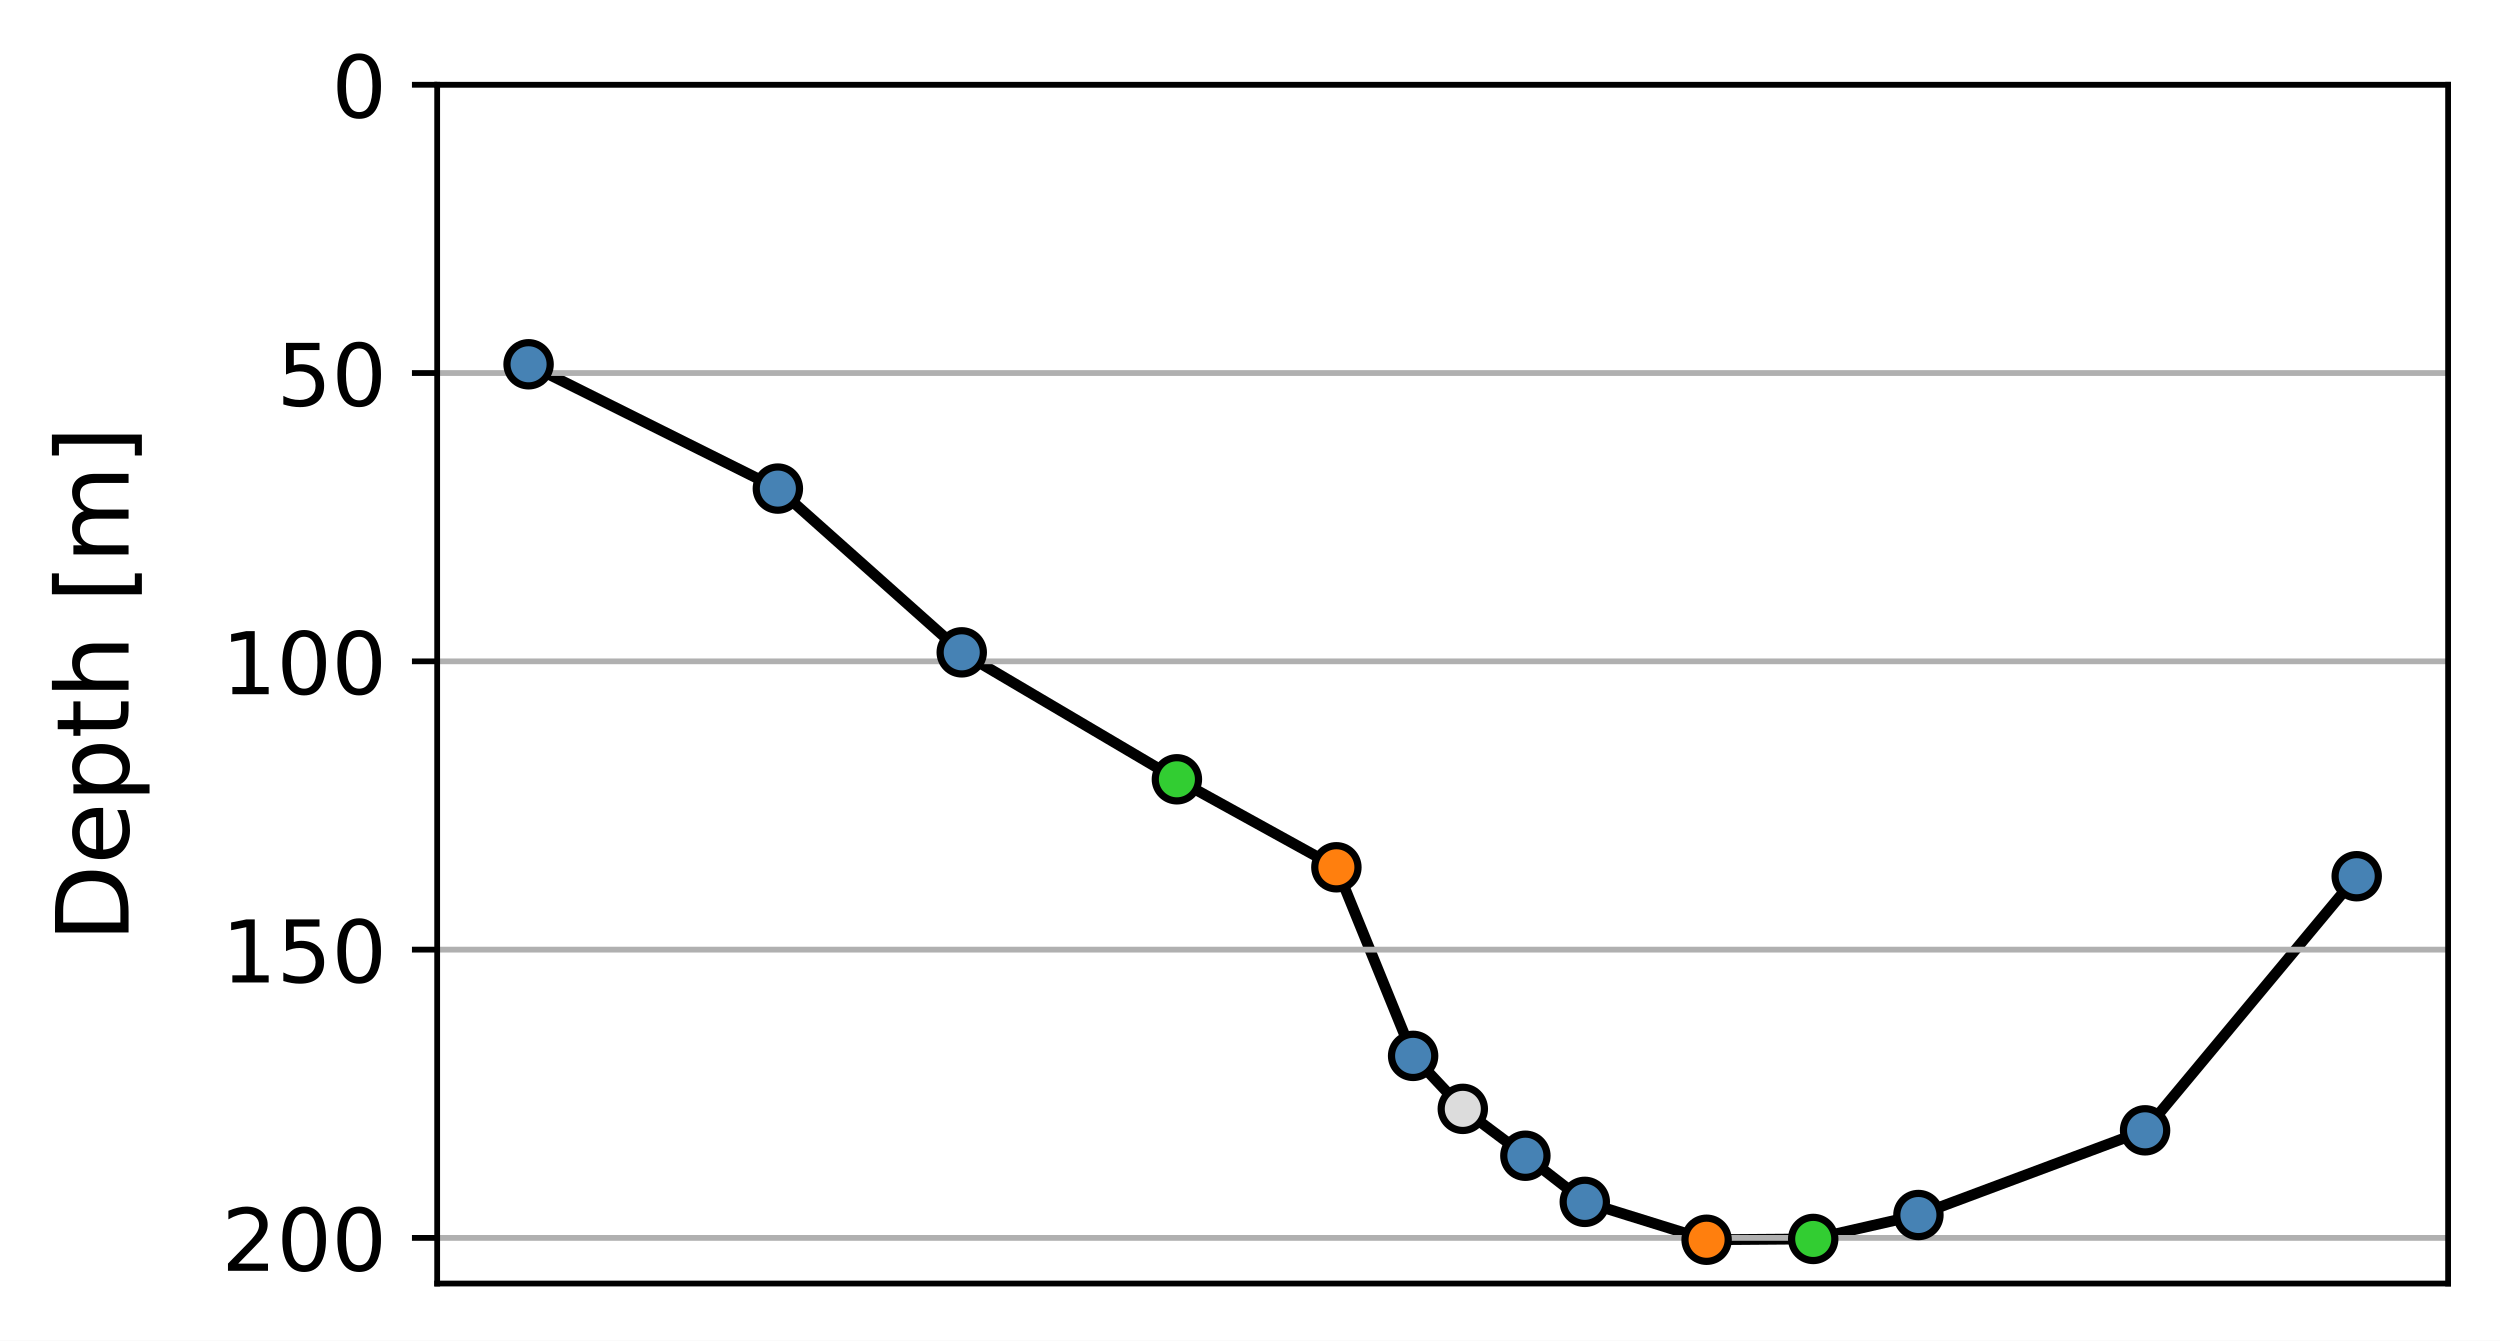
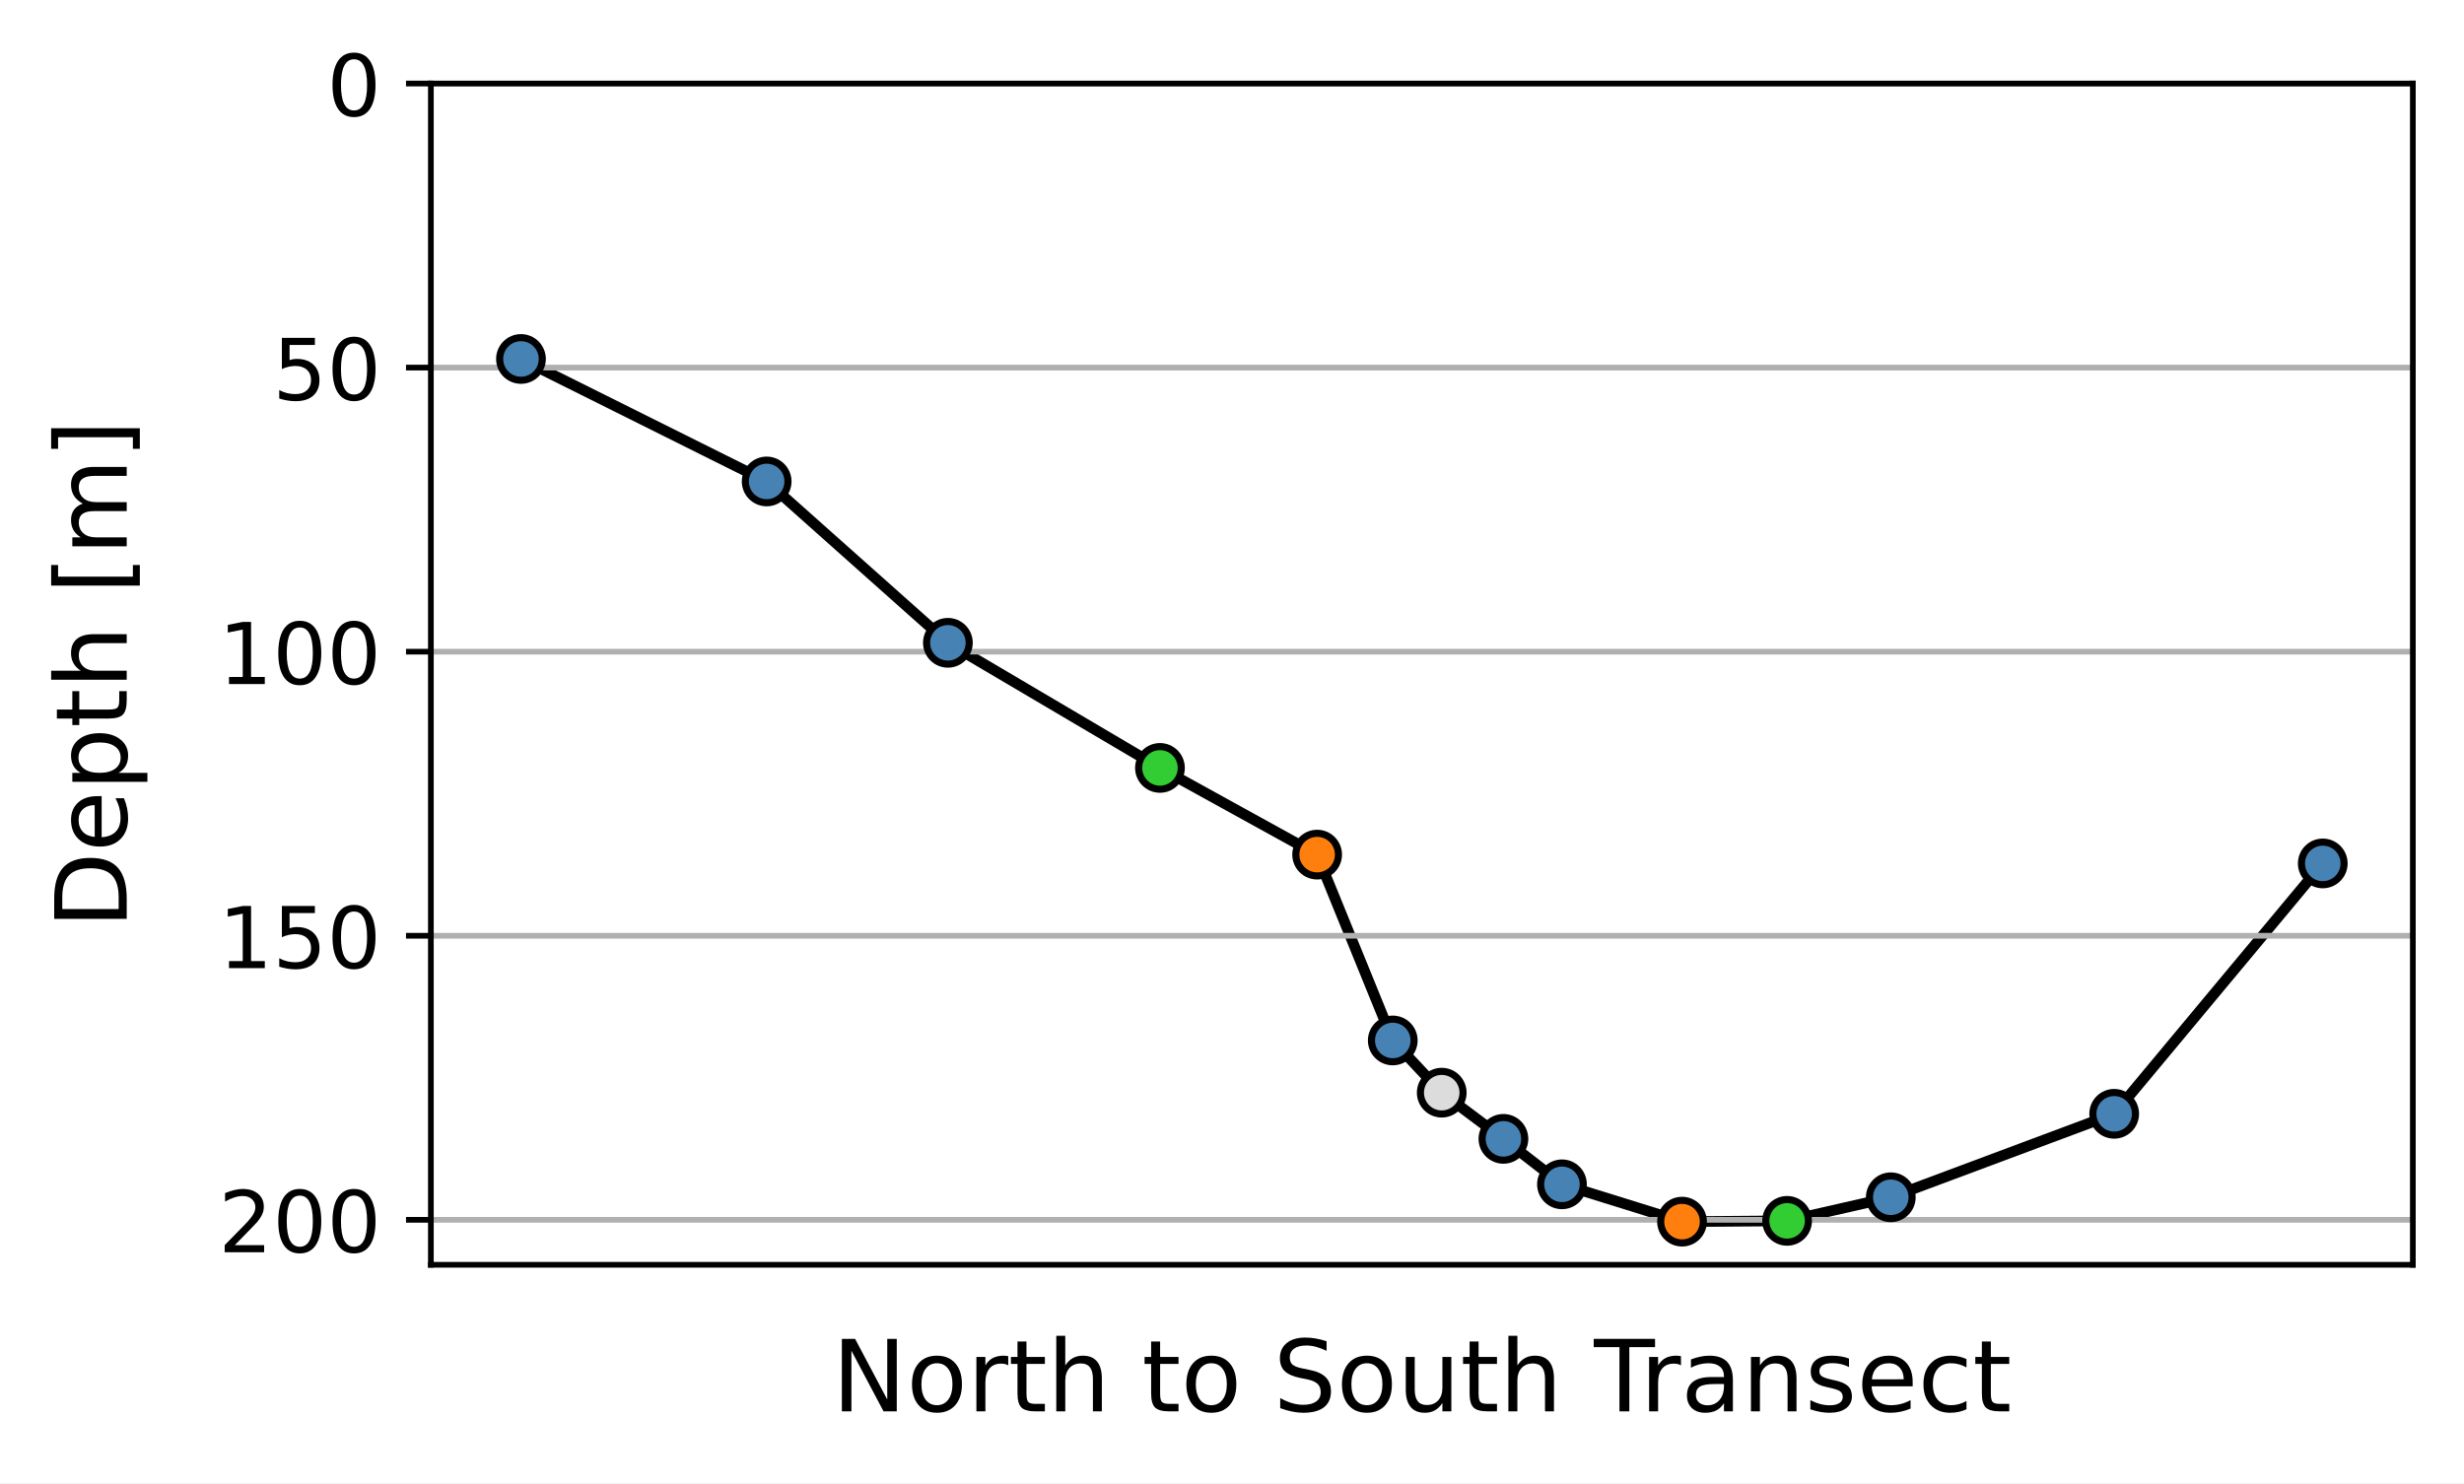
- <svg xmlns="http://www.w3.org/2000/svg" xmlns:xlink="http://www.w3.org/1999/xlink" width="346.854pt" height="186.005pt" viewBox="0 0 346.854 186.005" version="1.1">
+ <svg xmlns="http://www.w3.org/2000/svg" xmlns:xlink="http://www.w3.org/1999/xlink" width="346.854pt" height="208.828pt" viewBox="0 0 346.854 208.828" version="1.1">
  <defs>
    <style type="text/css">*{stroke-linejoin: round; stroke-linecap: butt}</style>
  </defs>
  <g id="figure_1">
    <g id="patch_1">
-       <path d="M 0 186.005  L 346.854 186.005  L 346.854 0  L 0 0  z " style="fill: #ffffff" />
+       <path d="M 0 208.828  L 346.854 208.828  L 346.854 0  L 0 0  z " style="fill: #ffffff" />
    </g>
    <g id="axes_1">
      <g id="patch_2">
        <path d="M 60.654 178.079  L 339.654 178.079  L 339.654 11.759  L 60.654 11.759  z " style="fill: #ffffff" />
      </g>
      <g id="line2d_1">
-         <path d="M 326.973 121.569  L 297.611 156.823  L 266.164 168.574  L 251.568 171.894  L 236.777 172.006  L 219.876 166.75  L 211.634 160.35  L 202.951 153.847  L 196.058 146.495  L 185.412 120.329  L 163.286 108.121  L 133.434 90.507  L 107.923 67.788  L 73.336 50.541  " clip-path="url(#p643452452b)" style="fill: none; stroke: #000000; stroke-width: 1.5; stroke-linecap: square" />
+         <path d="M 326.973 121.569  L 297.611 156.823  L 266.164 168.574  L 251.568 171.894  L 236.777 172.006  L 219.876 166.75  L 211.634 160.35  L 202.951 153.847  L 196.058 146.495  L 185.412 120.329  L 163.286 108.121  L 133.434 90.507  L 107.923 67.788  L 73.336 50.541  " clip-path="url(#pd5d3ac24a7)" style="fill: none; stroke: #000000; stroke-width: 1.5; stroke-linecap: square" />
      </g>
      <g id="FillBetweenPolyCollection_1" />
-       <g id="matplotlib.axis_1" />
+       <g id="matplotlib.axis_1">
+         <g id="text_1">
+           <g transform="translate(117.1377 198.7169) scale(0.14 -0.14)">
+             <defs>
+               <path id="DejaVuSans-4e" d="M 628 4666  L 1478 4666  L 3547 763  L 3547 4666  L 4159 4666  L 4159 0  L 3309 0  L 1241 3903  L 1241 0  L 628 0  L 628 4666  z " transform="scale(0.015625)" />
+               <path id="DejaVuSans-6f" d="M 1959 3097  Q 1497 3097 1228 2736  Q 959 2375 959 1747  Q 959 1119 1226 758  Q 1494 397 1959 397  Q 2419 397 2687 759  Q 2956 1122 2956 1747  Q 2956 2369 2687 2733  Q 2419 3097 1959 3097  z M 1959 3584  Q 2709 3584 3137 3096  Q 3566 2609 3566 1747  Q 3566 888 3137 398  Q 2709 -91 1959 -91  Q 1206 -91 779 398  Q 353 888 353 1747  Q 353 2609 779 3096  Q 1206 3584 1959 3584  z " transform="scale(0.015625)" />
+               <path id="DejaVuSans-72" d="M 2631 2963  Q 2534 3019 2420 3045  Q 2306 3072 2169 3072  Q 1681 3072 1420 2755  Q 1159 2438 1159 1844  L 1159 0  L 581 0  L 581 3500  L 1159 3500  L 1159 2956  Q 1341 3275 1631 3429  Q 1922 3584 2338 3584  Q 2397 3584 2469 3576  Q 2541 3569 2628 3553  L 2631 2963  z " transform="scale(0.015625)" />
+               <path id="DejaVuSans-74" d="M 1172 4494  L 1172 3500  L 2356 3500  L 2356 3053  L 1172 3053  L 1172 1153  Q 1172 725 1289 603  Q 1406 481 1766 481  L 2356 481  L 2356 0  L 1766 0  Q 1100 0 847 248  Q 594 497 594 1153  L 594 3053  L 172 3053  L 172 3500  L 594 3500  L 594 4494  L 1172 4494  z " transform="scale(0.015625)" />
+               <path id="DejaVuSans-68" d="M 3513 2113  L 3513 0  L 2938 0  L 2938 2094  Q 2938 2591 2744 2837  Q 2550 3084 2163 3084  Q 1697 3084 1428 2787  Q 1159 2491 1159 1978  L 1159 0  L 581 0  L 581 4863  L 1159 4863  L 1159 2956  Q 1366 3272 1645 3428  Q 1925 3584 2291 3584  Q 2894 3584 3203 3211  Q 3513 2838 3513 2113  z " transform="scale(0.015625)" />
+               <path id="DejaVuSans-20" transform="scale(0.015625)" />
+               <path id="DejaVuSans-53" d="M 3425 4513  L 3425 3897  Q 3066 4069 2747 4153  Q 2428 4238 2131 4238  Q 1616 4238 1336 4038  Q 1056 3838 1056 3469  Q 1056 3159 1242 3001  Q 1428 2844 1947 2747  L 2328 2669  Q 3034 2534 3370 2195  Q 3706 1856 3706 1288  Q 3706 609 3251 259  Q 2797 -91 1919 -91  Q 1588 -91 1214 -16  Q 841 59 441 206  L 441 856  Q 825 641 1194 531  Q 1563 422 1919 422  Q 2459 422 2753 634  Q 3047 847 3047 1241  Q 3047 1584 2836 1778  Q 2625 1972 2144 2069  L 1759 2144  Q 1053 2284 737 2584  Q 422 2884 422 3419  Q 422 4038 858 4394  Q 1294 4750 2059 4750  Q 2388 4750 2728 4690  Q 3069 4631 3425 4513  z " transform="scale(0.015625)" />
+               <path id="DejaVuSans-75" d="M 544 1381  L 544 3500  L 1119 3500  L 1119 1403  Q 1119 906 1312 657  Q 1506 409 1894 409  Q 2359 409 2629 706  Q 2900 1003 2900 1516  L 2900 3500  L 3475 3500  L 3475 0  L 2900 0  L 2900 538  Q 2691 219 2414 64  Q 2138 -91 1772 -91  Q 1169 -91 856 284  Q 544 659 544 1381  z M 1991 3584  L 1991 3584  z " transform="scale(0.015625)" />
+               <path id="DejaVuSans-54" d="M -19 4666  L 3928 4666  L 3928 4134  L 2272 4134  L 2272 0  L 1638 0  L 1638 4134  L -19 4134  L -19 4666  z " transform="scale(0.015625)" />
+               <path id="DejaVuSans-61" d="M 2194 1759  Q 1497 1759 1228 1600  Q 959 1441 959 1056  Q 959 750 1161 570  Q 1363 391 1709 391  Q 2188 391 2477 730  Q 2766 1069 2766 1631  L 2766 1759  L 2194 1759  z M 3341 1997  L 3341 0  L 2766 0  L 2766 531  Q 2569 213 2275 61  Q 1981 -91 1556 -91  Q 1019 -91 701 211  Q 384 513 384 1019  Q 384 1609 779 1909  Q 1175 2209 1959 2209  L 2766 2209  L 2766 2266  Q 2766 2663 2505 2880  Q 2244 3097 1772 3097  Q 1472 3097 1187 3025  Q 903 2953 641 2809  L 641 3341  Q 956 3463 1253 3523  Q 1550 3584 1831 3584  Q 2591 3584 2966 3190  Q 3341 2797 3341 1997  z " transform="scale(0.015625)" />
+               <path id="DejaVuSans-6e" d="M 3513 2113  L 3513 0  L 2938 0  L 2938 2094  Q 2938 2591 2744 2837  Q 2550 3084 2163 3084  Q 1697 3084 1428 2787  Q 1159 2491 1159 1978  L 1159 0  L 581 0  L 581 3500  L 1159 3500  L 1159 2956  Q 1366 3272 1645 3428  Q 1925 3584 2291 3584  Q 2894 3584 3203 3211  Q 3513 2838 3513 2113  z " transform="scale(0.015625)" />
+               <path id="DejaVuSans-73" d="M 2834 3397  L 2834 2853  Q 2591 2978 2328 3040  Q 2066 3103 1784 3103  Q 1356 3103 1142 2972  Q 928 2841 928 2578  Q 928 2378 1081 2264  Q 1234 2150 1697 2047  L 1894 2003  Q 2506 1872 2764 1633  Q 3022 1394 3022 966  Q 3022 478 2636 193  Q 2250 -91 1575 -91  Q 1294 -91 989 -36  Q 684 19 347 128  L 347 722  Q 666 556 975 473  Q 1284 391 1588 391  Q 1994 391 2212 530  Q 2431 669 2431 922  Q 2431 1156 2273 1281  Q 2116 1406 1581 1522  L 1381 1569  Q 847 1681 609 1914  Q 372 2147 372 2553  Q 372 3047 722 3315  Q 1072 3584 1716 3584  Q 2034 3584 2315 3537  Q 2597 3491 2834 3397  z " transform="scale(0.015625)" />
+               <path id="DejaVuSans-65" d="M 3597 1894  L 3597 1613  L 953 1613  Q 991 1019 1311 708  Q 1631 397 2203 397  Q 2534 397 2845 478  Q 3156 559 3463 722  L 3463 178  Q 3153 47 2828 -22  Q 2503 -91 2169 -91  Q 1331 -91 842 396  Q 353 884 353 1716  Q 353 2575 817 3079  Q 1281 3584 2069 3584  Q 2775 3584 3186 3129  Q 3597 2675 3597 1894  z M 3022 2063  Q 3016 2534 2758 2815  Q 2500 3097 2075 3097  Q 1594 3097 1305 2825  Q 1016 2553 972 2059  L 3022 2063  z " transform="scale(0.015625)" />
+               <path id="DejaVuSans-63" d="M 3122 3366  L 3122 2828  Q 2878 2963 2633 3030  Q 2388 3097 2138 3097  Q 1578 3097 1268 2742  Q 959 2388 959 1747  Q 959 1106 1268 751  Q 1578 397 2138 397  Q 2388 397 2633 464  Q 2878 531 3122 666  L 3122 134  Q 2881 22 2623 -34  Q 2366 -91 2075 -91  Q 1284 -91 818 406  Q 353 903 353 1747  Q 353 2603 823 3093  Q 1294 3584 2113 3584  Q 2378 3584 2631 3529  Q 2884 3475 3122 3366  z " transform="scale(0.015625)" />
+             </defs>
+             <use xlink:href="#DejaVuSans-4e" />
+             <use xlink:href="#DejaVuSans-6f" transform="translate(74.80469 0)" />
+             <use xlink:href="#DejaVuSans-72" transform="translate(135.9863 0)" />
+             <use xlink:href="#DejaVuSans-74" transform="translate(177.0996 0)" />
+             <use xlink:href="#DejaVuSans-68" transform="translate(216.3086 0)" />
+             <use xlink:href="#DejaVuSans-20" transform="translate(279.6875 0)" />
+             <use xlink:href="#DejaVuSans-74" transform="translate(311.4746 0)" />
+             <use xlink:href="#DejaVuSans-6f" transform="translate(350.6836 0)" />
+             <use xlink:href="#DejaVuSans-20" transform="translate(411.8652 0)" />
+             <use xlink:href="#DejaVuSans-53" transform="translate(443.6523 0)" />
+             <use xlink:href="#DejaVuSans-6f" transform="translate(507.1289 0)" />
+             <use xlink:href="#DejaVuSans-75" transform="translate(568.3105 0)" />
+             <use xlink:href="#DejaVuSans-74" transform="translate(631.6895 0)" />
+             <use xlink:href="#DejaVuSans-68" transform="translate(670.8984 0)" />
+             <use xlink:href="#DejaVuSans-20" transform="translate(734.2773 0)" />
+             <use xlink:href="#DejaVuSans-54" transform="translate(766.0645 0)" />
+             <use xlink:href="#DejaVuSans-72" transform="translate(812.3984 0)" />
+             <use xlink:href="#DejaVuSans-61" transform="translate(853.5117 0)" />
+             <use xlink:href="#DejaVuSans-6e" transform="translate(914.791 0)" />
+             <use xlink:href="#DejaVuSans-73" transform="translate(978.1699 0)" />
+             <use xlink:href="#DejaVuSans-65" transform="translate(1030.27 0)" />
+             <use xlink:href="#DejaVuSans-63" transform="translate(1091.793 0)" />
+             <use xlink:href="#DejaVuSans-74" transform="translate(1146.773 0)" />
+           </g>
+         </g>
+       </g>
      <g id="matplotlib.axis_2">
        <g id="ytick_1">
          <g id="line2d_2">
-             <path d="M 60.654 11.759  L 339.654 11.759  " clip-path="url(#p643452452b)" style="fill: none; stroke: #b0b0b0; stroke-width: 0.8; stroke-linecap: square" />
+             <path d="M 60.654 11.759  L 339.654 11.759  " clip-path="url(#pd5d3ac24a7)" style="fill: none; stroke: #b0b0b0; stroke-width: 0.8; stroke-linecap: square" />
          </g>
          <g id="line2d_3">
            <defs>
-               <path id="m8669906247" d="M 0 0  L -3.5 0  " style="stroke: #000000; stroke-width: 0.8" />
+               <path id="m14aaebcd8b" d="M 0 0  L -3.5 0  " style="stroke: #000000; stroke-width: 0.8" />
            </defs>
            <g>
-               <use xlink:href="#m8669906247" x="60.654" y="11.759" style="stroke: #000000; stroke-width: 0.8" />
-             </g>
-           </g>
-           <g id="text_1">
+               <use xlink:href="#m14aaebcd8b" x="60.654" y="11.759" style="stroke: #000000; stroke-width: 0.8" />
+             </g>
+           </g>
+           <g id="text_2">
            <g transform="translate(46.01937 16.31812) scale(0.12 -0.12)">
              <defs>
                <path id="DejaVuSans-30" d="M 2034 4250  Q 1547 4250 1301 3770  Q 1056 3291 1056 2328  Q 1056 1369 1301 889  Q 1547 409 2034 409  Q 2525 409 2770 889  Q 3016 1369 3016 2328  Q 3016 3291 2770 3770  Q 2525 4250 2034 4250  z M 2034 4750  Q 2819 4750 3233 4129  Q 3647 3509 3647 2328  Q 3647 1150 3233 529  Q 2819 -91 2034 -91  Q 1250 -91 836 529  Q 422 1150 422 2328  Q 422 3509 836 4129  Q 1250 4750 2034 4750  z " transform="scale(0.015625)" />
              </defs>
              <use xlink:href="#DejaVuSans-30" />
            </g>
          </g>
        </g>
        <g id="ytick_2">
          <g id="line2d_4">
-             <path d="M 60.654 51.757  L 339.654 51.757  " clip-path="url(#p643452452b)" style="fill: none; stroke: #b0b0b0; stroke-width: 0.8; stroke-linecap: square" />
+             <path d="M 60.654 51.757  L 339.654 51.757  " clip-path="url(#pd5d3ac24a7)" style="fill: none; stroke: #b0b0b0; stroke-width: 0.8; stroke-linecap: square" />
          </g>
          <g id="line2d_5">
            <g>
-               <use xlink:href="#m8669906247" x="60.654" y="51.757" style="stroke: #000000; stroke-width: 0.8" />
-             </g>
-           </g>
-           <g id="text_2">
+               <use xlink:href="#m14aaebcd8b" x="60.654" y="51.757" style="stroke: #000000; stroke-width: 0.8" />
+             </g>
+           </g>
+           <g id="text_3">
            <g transform="translate(38.38437 56.31581) scale(0.12 -0.12)">
              <defs>
                <path id="DejaVuSans-35" d="M 691 4666  L 3169 4666  L 3169 4134  L 1269 4134  L 1269 2991  Q 1406 3038 1543 3061  Q 1681 3084 1819 3084  Q 2600 3084 3056 2656  Q 3513 2228 3513 1497  Q 3513 744 3044 326  Q 2575 -91 1722 -91  Q 1428 -91 1123 -41  Q 819 9 494 109  L 494 744  Q 775 591 1075 516  Q 1375 441 1709 441  Q 2250 441 2565 725  Q 2881 1009 2881 1497  Q 2881 1984 2565 2268  Q 2250 2553 1709 2553  Q 1456 2553 1204 2497  Q 953 2441 691 2322  L 691 4666  z " transform="scale(0.015625)" />
              </defs>
              <use xlink:href="#DejaVuSans-35" />
              <use xlink:href="#DejaVuSans-30" transform="translate(63.62305 0)" />
            </g>
          </g>
        </g>
        <g id="ytick_3">
          <g id="line2d_6">
-             <path d="M 60.654 91.754  L 339.654 91.754  " clip-path="url(#p643452452b)" style="fill: none; stroke: #b0b0b0; stroke-width: 0.8; stroke-linecap: square" />
+             <path d="M 60.654 91.754  L 339.654 91.754  " clip-path="url(#pd5d3ac24a7)" style="fill: none; stroke: #b0b0b0; stroke-width: 0.8; stroke-linecap: square" />
          </g>
          <g id="line2d_7">
            <g>
-               <use xlink:href="#m8669906247" x="60.654" y="91.754" style="stroke: #000000; stroke-width: 0.8" />
-             </g>
-           </g>
-           <g id="text_3">
+               <use xlink:href="#m14aaebcd8b" x="60.654" y="91.754" style="stroke: #000000; stroke-width: 0.8" />
+             </g>
+           </g>
+           <g id="text_4">
            <g transform="translate(30.74938 96.3135) scale(0.12 -0.12)">
              <defs>
                <path id="DejaVuSans-31" d="M 794 531  L 1825 531  L 1825 4091  L 703 3866  L 703 4441  L 1819 4666  L 2450 4666  L 2450 531  L 3481 531  L 3481 0  L 794 0  L 794 531  z " transform="scale(0.015625)" />
              </defs>
              <use xlink:href="#DejaVuSans-31" />
              <use xlink:href="#DejaVuSans-30" transform="translate(63.62305 0)" />
              <use xlink:href="#DejaVuSans-30" transform="translate(127.2461 0)" />
            </g>
          </g>
        </g>
        <g id="ytick_4">
          <g id="line2d_8">
-             <path d="M 60.654 131.752  L 339.654 131.752  " clip-path="url(#p643452452b)" style="fill: none; stroke: #b0b0b0; stroke-width: 0.8; stroke-linecap: square" />
+             <path d="M 60.654 131.752  L 339.654 131.752  " clip-path="url(#pd5d3ac24a7)" style="fill: none; stroke: #b0b0b0; stroke-width: 0.8; stroke-linecap: square" />
          </g>
          <g id="line2d_9">
            <g>
-               <use xlink:href="#m8669906247" x="60.654" y="131.752" style="stroke: #000000; stroke-width: 0.8" />
-             </g>
-           </g>
-           <g id="text_4">
+               <use xlink:href="#m14aaebcd8b" x="60.654" y="131.752" style="stroke: #000000; stroke-width: 0.8" />
+             </g>
+           </g>
+           <g id="text_5">
            <g transform="translate(30.74938 136.3112) scale(0.12 -0.12)">
              <use xlink:href="#DejaVuSans-31" />
              <use xlink:href="#DejaVuSans-35" transform="translate(63.62305 0)" />
              <use xlink:href="#DejaVuSans-30" transform="translate(127.2461 0)" />
            </g>
          </g>
        </g>
        <g id="ytick_5">
          <g id="line2d_10">
-             <path d="M 60.654 171.75  L 339.654 171.75  " clip-path="url(#p643452452b)" style="fill: none; stroke: #b0b0b0; stroke-width: 0.8; stroke-linecap: square" />
+             <path d="M 60.654 171.75  L 339.654 171.75  " clip-path="url(#pd5d3ac24a7)" style="fill: none; stroke: #b0b0b0; stroke-width: 0.8; stroke-linecap: square" />
          </g>
          <g id="line2d_11">
            <g>
-               <use xlink:href="#m8669906247" x="60.654" y="171.75" style="stroke: #000000; stroke-width: 0.8" />
-             </g>
-           </g>
-           <g id="text_5">
+               <use xlink:href="#m14aaebcd8b" x="60.654" y="171.75" style="stroke: #000000; stroke-width: 0.8" />
+             </g>
+           </g>
+           <g id="text_6">
            <g transform="translate(30.74938 176.3089) scale(0.12 -0.12)">
              <defs>
                <path id="DejaVuSans-32" d="M 1228 531  L 3431 531  L 3431 0  L 469 0  L 469 531  Q 828 903 1448 1529  Q 2069 2156 2228 2338  Q 2531 2678 2651 2914  Q 2772 3150 2772 3378  Q 2772 3750 2511 3984  Q 2250 4219 1831 4219  Q 1534 4219 1204 4116  Q 875 4013 500 3803  L 500 4441  Q 881 4594 1212 4672  Q 1544 4750 1819 4750  Q 2544 4750 2975 4387  Q 3406 4025 3406 3419  Q 3406 3131 3298 2873  Q 3191 2616 2906 2266  Q 2828 2175 2409 1742  Q 1991 1309 1228 531  z " transform="scale(0.015625)" />
              </defs>
              <use xlink:href="#DejaVuSans-32" />
              <use xlink:href="#DejaVuSans-30" transform="translate(63.62305 0)" />
              <use xlink:href="#DejaVuSans-30" transform="translate(127.2461 0)" />
            </g>
          </g>
        </g>
-         <g id="text_6">
+         <g id="text_7">
          <g transform="translate(17.83781 130.7459) rotate(-90) scale(0.14 -0.14)">
            <defs>
              <path id="DejaVuSans-44" d="M 1259 4147  L 1259 519  L 2022 519  Q 2988 519 3436 956  Q 3884 1394 3884 2338  Q 3884 3275 3436 3711  Q 2988 4147 2022 4147  L 1259 4147  z M 628 4666  L 1925 4666  Q 3281 4666 3915 4102  Q 4550 3538 4550 2338  Q 4550 1131 3912 565  Q 3275 0 1925 0  L 628 0  L 628 4666  z " transform="scale(0.015625)" />
-               <path id="DejaVuSans-65" d="M 3597 1894  L 3597 1613  L 953 1613  Q 991 1019 1311 708  Q 1631 397 2203 397  Q 2534 397 2845 478  Q 3156 559 3463 722  L 3463 178  Q 3153 47 2828 -22  Q 2503 -91 2169 -91  Q 1331 -91 842 396  Q 353 884 353 1716  Q 353 2575 817 3079  Q 1281 3584 2069 3584  Q 2775 3584 3186 3129  Q 3597 2675 3597 1894  z M 3022 2063  Q 3016 2534 2758 2815  Q 2500 3097 2075 3097  Q 1594 3097 1305 2825  Q 1016 2553 972 2059  L 3022 2063  z " transform="scale(0.015625)" />
              <path id="DejaVuSans-70" d="M 1159 525  L 1159 -1331  L 581 -1331  L 581 3500  L 1159 3500  L 1159 2969  Q 1341 3281 1617 3432  Q 1894 3584 2278 3584  Q 2916 3584 3314 3078  Q 3713 2572 3713 1747  Q 3713 922 3314 415  Q 2916 -91 2278 -91  Q 1894 -91 1617 61  Q 1341 213 1159 525  z M 3116 1747  Q 3116 2381 2855 2742  Q 2594 3103 2138 3103  Q 1681 3103 1420 2742  Q 1159 2381 1159 1747  Q 1159 1113 1420 752  Q 1681 391 2138 391  Q 2594 391 2855 752  Q 3116 1113 3116 1747  z " transform="scale(0.015625)" />
-               <path id="DejaVuSans-74" d="M 1172 4494  L 1172 3500  L 2356 3500  L 2356 3053  L 1172 3053  L 1172 1153  Q 1172 725 1289 603  Q 1406 481 1766 481  L 2356 481  L 2356 0  L 1766 0  Q 1100 0 847 248  Q 594 497 594 1153  L 594 3053  L 172 3053  L 172 3500  L 594 3500  L 594 4494  L 1172 4494  z " transform="scale(0.015625)" />
-               <path id="DejaVuSans-68" d="M 3513 2113  L 3513 0  L 2938 0  L 2938 2094  Q 2938 2591 2744 2837  Q 2550 3084 2163 3084  Q 1697 3084 1428 2787  Q 1159 2491 1159 1978  L 1159 0  L 581 0  L 581 4863  L 1159 4863  L 1159 2956  Q 1366 3272 1645 3428  Q 1925 3584 2291 3584  Q 2894 3584 3203 3211  Q 3513 2838 3513 2113  z " transform="scale(0.015625)" />
-               <path id="DejaVuSans-20" transform="scale(0.015625)" />
              <path id="DejaVuSans-5b" d="M 550 4863  L 1875 4863  L 1875 4416  L 1125 4416  L 1125 -397  L 1875 -397  L 1875 -844  L 550 -844  L 550 4863  z " transform="scale(0.015625)" />
              <path id="DejaVuSans-6d" d="M 3328 2828  Q 3544 3216 3844 3400  Q 4144 3584 4550 3584  Q 5097 3584 5394 3201  Q 5691 2819 5691 2113  L 5691 0  L 5113 0  L 5113 2094  Q 5113 2597 4934 2840  Q 4756 3084 4391 3084  Q 3944 3084 3684 2787  Q 3425 2491 3425 1978  L 3425 0  L 2847 0  L 2847 2094  Q 2847 2600 2669 2842  Q 2491 3084 2119 3084  Q 1678 3084 1418 2786  Q 1159 2488 1159 1978  L 1159 0  L 581 0  L 581 3500  L 1159 3500  L 1159 2956  Q 1356 3278 1631 3431  Q 1906 3584 2284 3584  Q 2666 3584 2933 3390  Q 3200 3197 3328 2828  z " transform="scale(0.015625)" />
              <path id="DejaVuSans-5d" d="M 1947 4863  L 1947 -844  L 622 -844  L 622 -397  L 1369 -397  L 1369 4416  L 622 4416  L 622 4863  L 1947 4863  z " transform="scale(0.015625)" />
            </defs>
            <use xlink:href="#DejaVuSans-44" />
            <use xlink:href="#DejaVuSans-65" transform="translate(77.00195 0)" />
            <use xlink:href="#DejaVuSans-70" transform="translate(138.5254 0)" />
            <use xlink:href="#DejaVuSans-74" transform="translate(202.002 0)" />
            <use xlink:href="#DejaVuSans-68" transform="translate(241.2109 0)" />
            <use xlink:href="#DejaVuSans-20" transform="translate(304.5898 0)" />
            <use xlink:href="#DejaVuSans-5b" transform="translate(336.377 0)" />
            <use xlink:href="#DejaVuSans-6d" transform="translate(375.3906 0)" />
            <use xlink:href="#DejaVuSans-5d" transform="translate(472.8027 0)" />
          </g>
        </g>
      </g>
      <g id="PathCollection_1">
        <defs>
-           <path id="mc4a4f4f5b4" d="M 0 3  C 0.796 3 1.559 2.684 2.121 2.121  C 2.684 1.559 3 0.796 3 0  C 3 -0.796 2.684 -1.559 2.121 -2.121  C 1.559 -2.684 0.796 -3 0 -3  C -0.796 -3 -1.559 -2.684 -2.121 -2.121  C -2.684 -1.559 -3 -0.796 -3 0  C -3 0.796 -2.684 1.559 -2.121 2.121  C -1.559 2.684 -0.796 3 0 3  z " style="stroke: #000000" />
-         </defs>
-         <g clip-path="url(#p643452452b)">
-           <use xlink:href="#mc4a4f4f5b4" x="73.336" y="50.541" style="fill: #4682b4; stroke: #000000" />
+           <path id="mee2d719062" d="M 0 3  C 0.796 3 1.559 2.684 2.121 2.121  C 2.684 1.559 3 0.796 3 0  C 3 -0.796 2.684 -1.559 2.121 -2.121  C 1.559 -2.684 0.796 -3 0 -3  C -0.796 -3 -1.559 -2.684 -2.121 -2.121  C -2.684 -1.559 -3 -0.796 -3 0  C -3 0.796 -2.684 1.559 -2.121 2.121  C -1.559 2.684 -0.796 3 0 3  z " style="stroke: #000000" />
+         </defs>
+         <g clip-path="url(#pd5d3ac24a7)">
+           <use xlink:href="#mee2d719062" x="73.336" y="50.541" style="fill: #4682b4; stroke: #000000" />
        </g>
      </g>
      <g id="PathCollection_2">
-         <g clip-path="url(#p643452452b)">
-           <use xlink:href="#mc4a4f4f5b4" x="107.923" y="67.788" style="fill: #4682b4; stroke: #000000" />
+         <g clip-path="url(#pd5d3ac24a7)">
+           <use xlink:href="#mee2d719062" x="107.923" y="67.788" style="fill: #4682b4; stroke: #000000" />
        </g>
      </g>
      <g id="PathCollection_3">
-         <g clip-path="url(#p643452452b)">
-           <use xlink:href="#mc4a4f4f5b4" x="133.434" y="90.507" style="fill: #4682b4; stroke: #000000" />
+         <g clip-path="url(#pd5d3ac24a7)">
+           <use xlink:href="#mee2d719062" x="133.434" y="90.507" style="fill: #4682b4; stroke: #000000" />
        </g>
      </g>
      <g id="PathCollection_4">
        <defs>
-           <path id="mc7df2bc3eb" d="M 0 3  C 0.796 3 1.559 2.684 2.121 2.121  C 2.684 1.559 3 0.796 3 0  C 3 -0.796 2.684 -1.559 2.121 -2.121  C 1.559 -2.684 0.796 -3 0 -3  C -0.796 -3 -1.559 -2.684 -2.121 -2.121  C -2.684 -1.559 -3 -0.796 -3 0  C -3 0.796 -2.684 1.559 -2.121 2.121  C -1.559 2.684 -0.796 3 0 3  z " style="stroke: #000000" />
-         </defs>
-         <g clip-path="url(#p643452452b)">
-           <use xlink:href="#mc7df2bc3eb" x="163.286" y="108.121" style="fill: #32cd32; stroke: #000000" />
+           <path id="mc0ecfa9c74" d="M 0 3  C 0.796 3 1.559 2.684 2.121 2.121  C 2.684 1.559 3 0.796 3 0  C 3 -0.796 2.684 -1.559 2.121 -2.121  C 1.559 -2.684 0.796 -3 0 -3  C -0.796 -3 -1.559 -2.684 -2.121 -2.121  C -2.684 -1.559 -3 -0.796 -3 0  C -3 0.796 -2.684 1.559 -2.121 2.121  C -1.559 2.684 -0.796 3 0 3  z " style="stroke: #000000" />
+         </defs>
+         <g clip-path="url(#pd5d3ac24a7)">
+           <use xlink:href="#mc0ecfa9c74" x="163.286" y="108.121" style="fill: #32cd32; stroke: #000000" />
        </g>
      </g>
      <g id="PathCollection_5">
        <defs>
-           <path id="m0988e244e6" d="M 0 3  C 0.796 3 1.559 2.684 2.121 2.121  C 2.684 1.559 3 0.796 3 0  C 3 -0.796 2.684 -1.559 2.121 -2.121  C 1.559 -2.684 0.796 -3 0 -3  C -0.796 -3 -1.559 -2.684 -2.121 -2.121  C -2.684 -1.559 -3 -0.796 -3 0  C -3 0.796 -2.684 1.559 -2.121 2.121  C -1.559 2.684 -0.796 3 0 3  z " style="stroke: #000000" />
-         </defs>
-         <g clip-path="url(#p643452452b)">
-           <use xlink:href="#m0988e244e6" x="185.412" y="120.329" style="fill: #ff7f0e; stroke: #000000" />
+           <path id="m1cfa8e6fa5" d="M 0 3  C 0.796 3 1.559 2.684 2.121 2.121  C 2.684 1.559 3 0.796 3 0  C 3 -0.796 2.684 -1.559 2.121 -2.121  C 1.559 -2.684 0.796 -3 0 -3  C -0.796 -3 -1.559 -2.684 -2.121 -2.121  C -2.684 -1.559 -3 -0.796 -3 0  C -3 0.796 -2.684 1.559 -2.121 2.121  C -1.559 2.684 -0.796 3 0 3  z " style="stroke: #000000" />
+         </defs>
+         <g clip-path="url(#pd5d3ac24a7)">
+           <use xlink:href="#m1cfa8e6fa5" x="185.412" y="120.329" style="fill: #ff7f0e; stroke: #000000" />
        </g>
      </g>
      <g id="PathCollection_6">
-         <g clip-path="url(#p643452452b)">
-           <use xlink:href="#mc4a4f4f5b4" x="196.058" y="146.495" style="fill: #4682b4; stroke: #000000" />
+         <g clip-path="url(#pd5d3ac24a7)">
+           <use xlink:href="#mee2d719062" x="196.058" y="146.495" style="fill: #4682b4; stroke: #000000" />
        </g>
      </g>
      <g id="PathCollection_7">
        <defs>
-           <path id="ma084edc8ec" d="M 0 3  C 0.796 3 1.559 2.684 2.121 2.121  C 2.684 1.559 3 0.796 3 0  C 3 -0.796 2.684 -1.559 2.121 -2.121  C 1.559 -2.684 0.796 -3 0 -3  C -0.796 -3 -1.559 -2.684 -2.121 -2.121  C -2.684 -1.559 -3 -0.796 -3 0  C -3 0.796 -2.684 1.559 -2.121 2.121  C -1.559 2.684 -0.796 3 0 3  z " style="stroke: #000000" />
-         </defs>
-         <g clip-path="url(#p643452452b)">
-           <use xlink:href="#ma084edc8ec" x="202.951" y="153.847" style="fill: #dcdcdc; stroke: #000000" />
+           <path id="m564acab3da" d="M 0 3  C 0.796 3 1.559 2.684 2.121 2.121  C 2.684 1.559 3 0.796 3 0  C 3 -0.796 2.684 -1.559 2.121 -2.121  C 1.559 -2.684 0.796 -3 0 -3  C -0.796 -3 -1.559 -2.684 -2.121 -2.121  C -2.684 -1.559 -3 -0.796 -3 0  C -3 0.796 -2.684 1.559 -2.121 2.121  C -1.559 2.684 -0.796 3 0 3  z " style="stroke: #000000" />
+         </defs>
+         <g clip-path="url(#pd5d3ac24a7)">
+           <use xlink:href="#m564acab3da" x="202.951" y="153.847" style="fill: #dcdcdc; stroke: #000000" />
        </g>
      </g>
      <g id="PathCollection_8">
-         <g clip-path="url(#p643452452b)">
-           <use xlink:href="#mc4a4f4f5b4" x="211.634" y="160.35" style="fill: #4682b4; stroke: #000000" />
+         <g clip-path="url(#pd5d3ac24a7)">
+           <use xlink:href="#mee2d719062" x="211.634" y="160.35" style="fill: #4682b4; stroke: #000000" />
        </g>
      </g>
      <g id="PathCollection_9">
-         <g clip-path="url(#p643452452b)">
-           <use xlink:href="#mc4a4f4f5b4" x="219.876" y="166.75" style="fill: #4682b4; stroke: #000000" />
+         <g clip-path="url(#pd5d3ac24a7)">
+           <use xlink:href="#mee2d719062" x="219.876" y="166.75" style="fill: #4682b4; stroke: #000000" />
        </g>
      </g>
      <g id="PathCollection_10">
-         <g clip-path="url(#p643452452b)">
-           <use xlink:href="#m0988e244e6" x="236.777" y="172.006" style="fill: #ff7f0e; stroke: #000000" />
+         <g clip-path="url(#pd5d3ac24a7)">
+           <use xlink:href="#m1cfa8e6fa5" x="236.777" y="172.006" style="fill: #ff7f0e; stroke: #000000" />
        </g>
      </g>
      <g id="PathCollection_11">
-         <g clip-path="url(#p643452452b)">
-           <use xlink:href="#mc7df2bc3eb" x="251.568" y="171.894" style="fill: #32cd32; stroke: #000000" />
+         <g clip-path="url(#pd5d3ac24a7)">
+           <use xlink:href="#mc0ecfa9c74" x="251.568" y="171.894" style="fill: #32cd32; stroke: #000000" />
        </g>
      </g>
      <g id="PathCollection_12">
-         <g clip-path="url(#p643452452b)">
-           <use xlink:href="#mc4a4f4f5b4" x="266.164" y="168.574" style="fill: #4682b4; stroke: #000000" />
+         <g clip-path="url(#pd5d3ac24a7)">
+           <use xlink:href="#mee2d719062" x="266.164" y="168.574" style="fill: #4682b4; stroke: #000000" />
        </g>
      </g>
      <g id="PathCollection_13">
-         <g clip-path="url(#p643452452b)">
-           <use xlink:href="#mc4a4f4f5b4" x="297.611" y="156.823" style="fill: #4682b4; stroke: #000000" />
+         <g clip-path="url(#pd5d3ac24a7)">
+           <use xlink:href="#mee2d719062" x="297.611" y="156.823" style="fill: #4682b4; stroke: #000000" />
        </g>
      </g>
      <g id="PathCollection_14">
-         <g clip-path="url(#p643452452b)">
-           <use xlink:href="#mc4a4f4f5b4" x="326.973" y="121.569" style="fill: #4682b4; stroke: #000000" />
+         <g clip-path="url(#pd5d3ac24a7)">
+           <use xlink:href="#mee2d719062" x="326.973" y="121.569" style="fill: #4682b4; stroke: #000000" />
        </g>
      </g>
      <g id="patch_3">
        <path d="M 60.654 178.079  L 60.654 11.759  " style="fill: none; stroke: #000000; stroke-width: 0.8; stroke-linejoin: miter; stroke-linecap: square" />
      </g>
      <g id="patch_4">
        <path d="M 339.654 178.079  L 339.654 11.759  " style="fill: none; stroke: #000000; stroke-width: 0.8; stroke-linejoin: miter; stroke-linecap: square" />
      </g>
      <g id="patch_5">
        <path d="M 60.654 178.079  L 339.654 178.079  " style="fill: none; stroke: #000000; stroke-width: 0.8; stroke-linejoin: miter; stroke-linecap: square" />
      </g>
      <g id="patch_6">
        <path d="M 60.654 11.759  L 339.654 11.759  " style="fill: none; stroke: #000000; stroke-width: 0.8; stroke-linejoin: miter; stroke-linecap: square" />
      </g>
    </g>
  </g>
  <defs>
-     <clipPath id="p643452452b">
+     <clipPath id="pd5d3ac24a7">
      <rect x="60.654" y="11.759" width="279" height="166.32" />
    </clipPath>
  </defs>
</svg>
